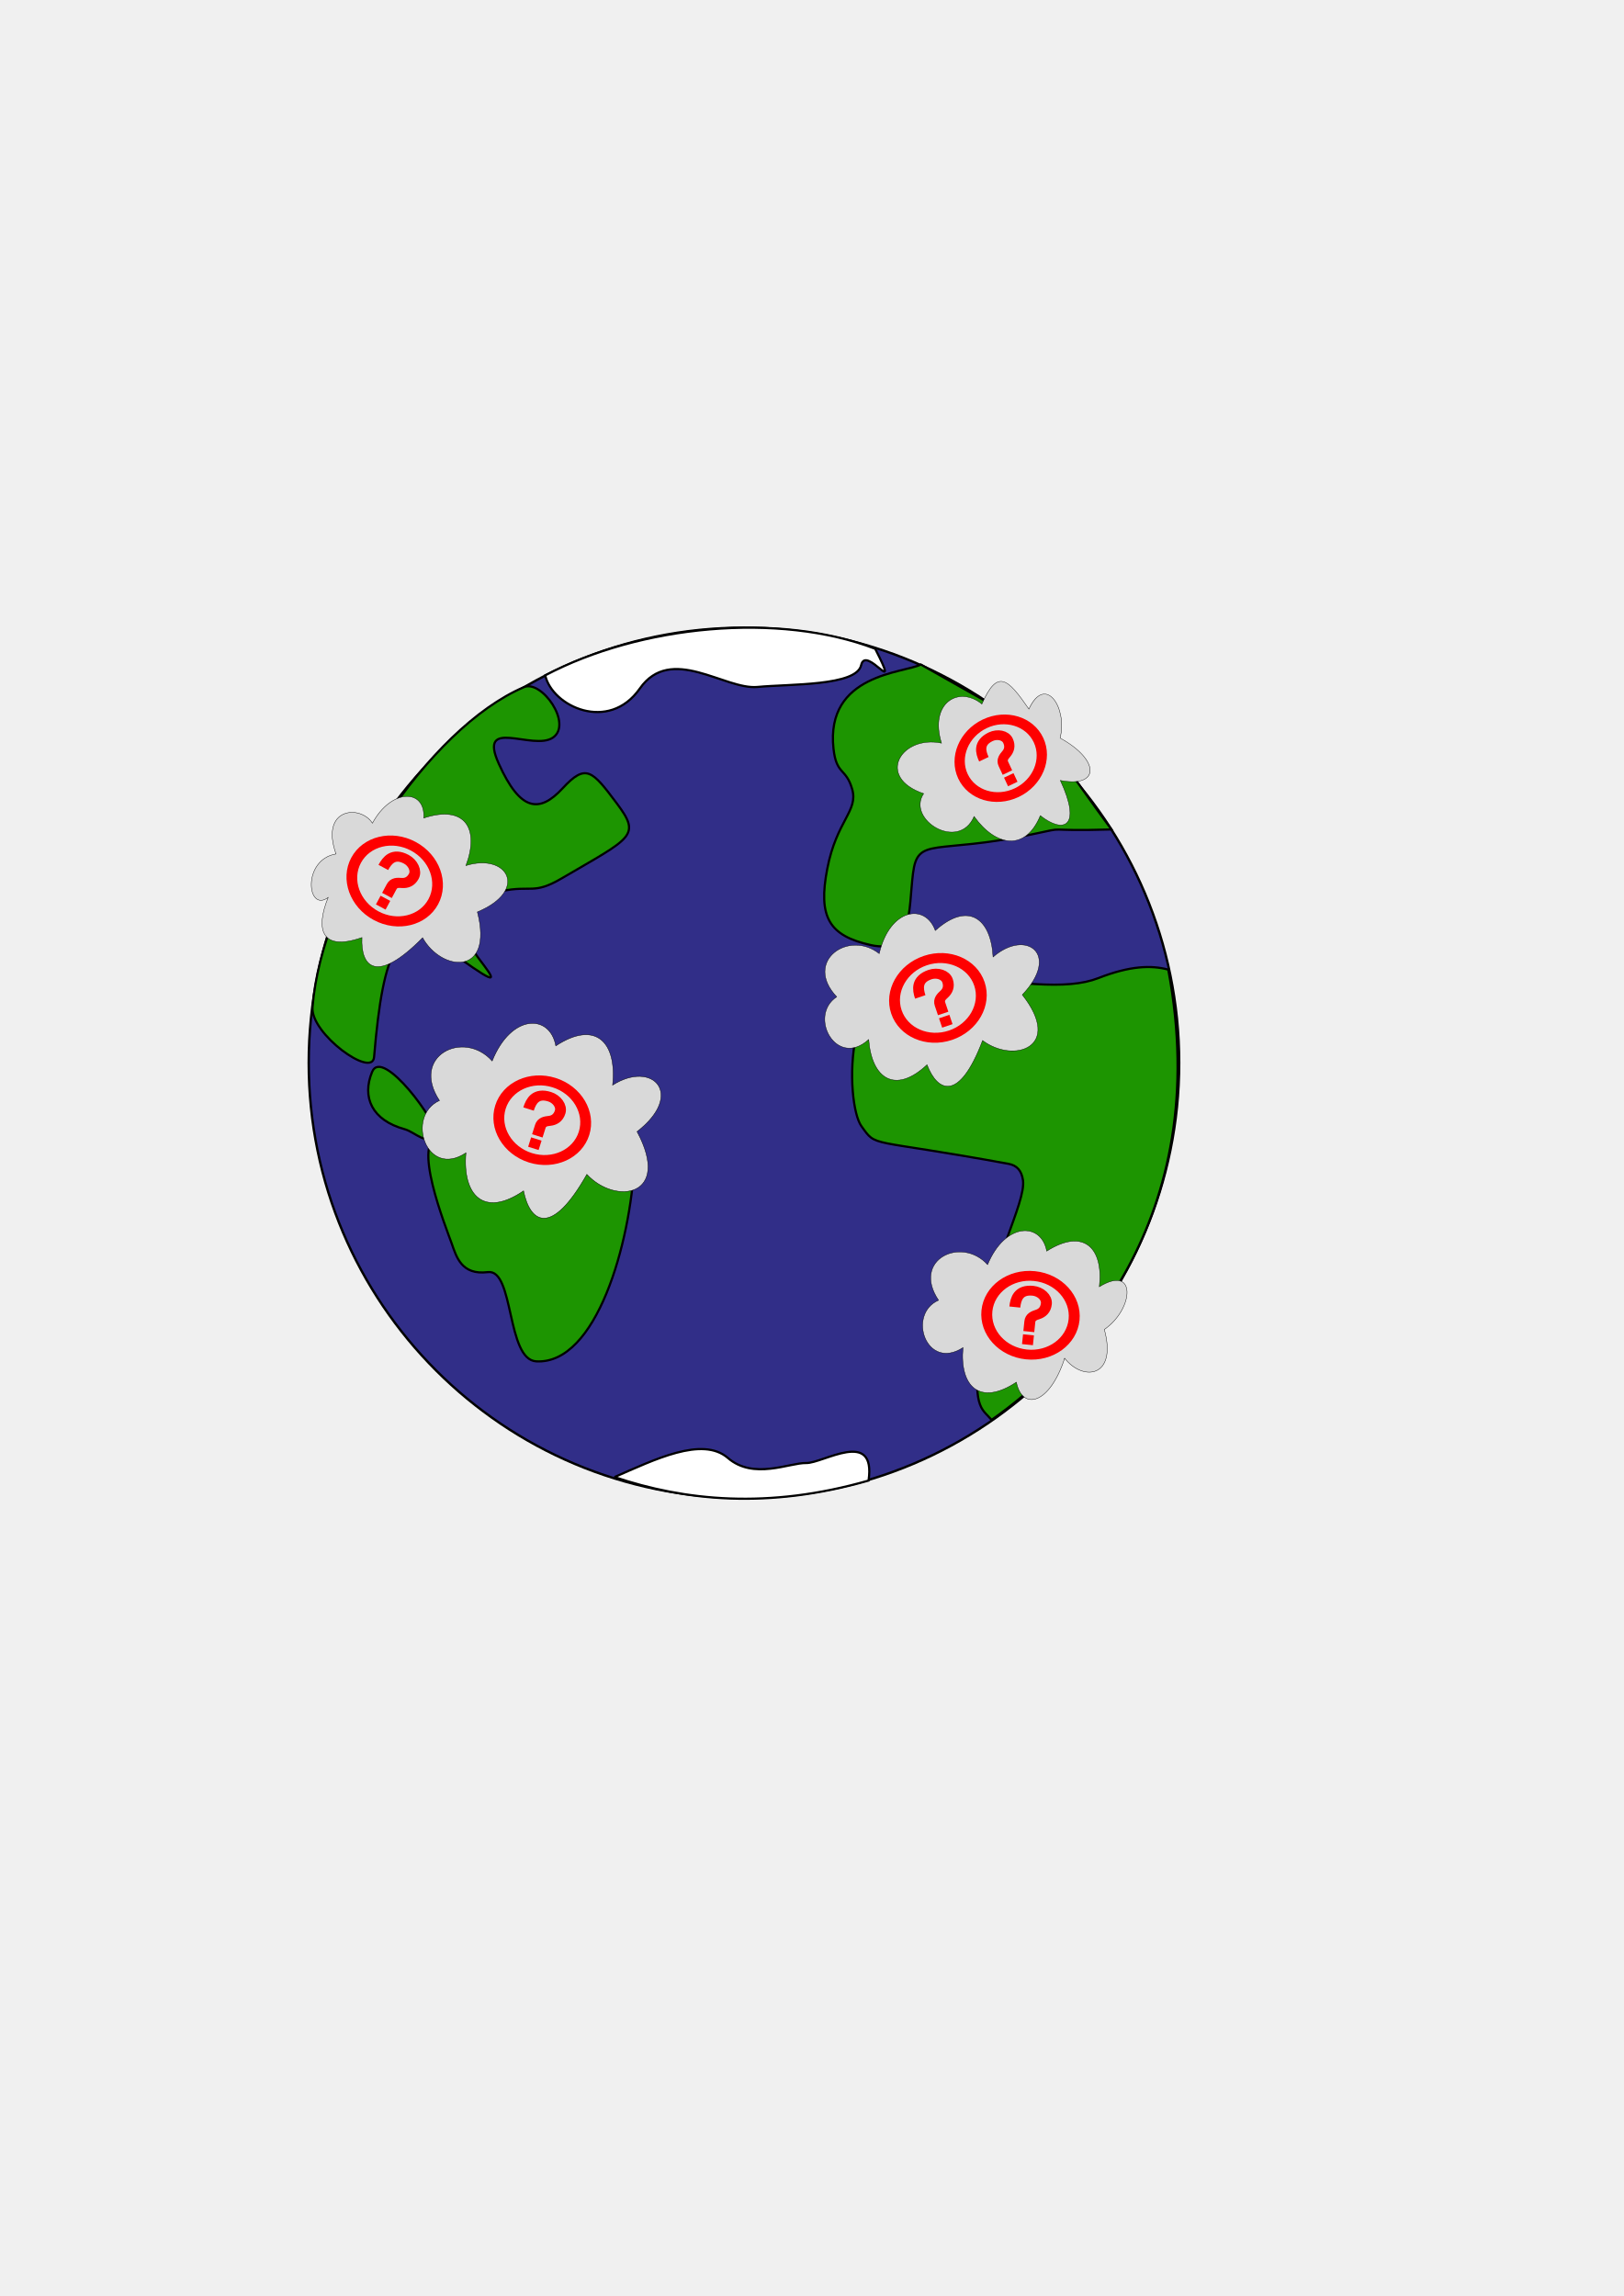
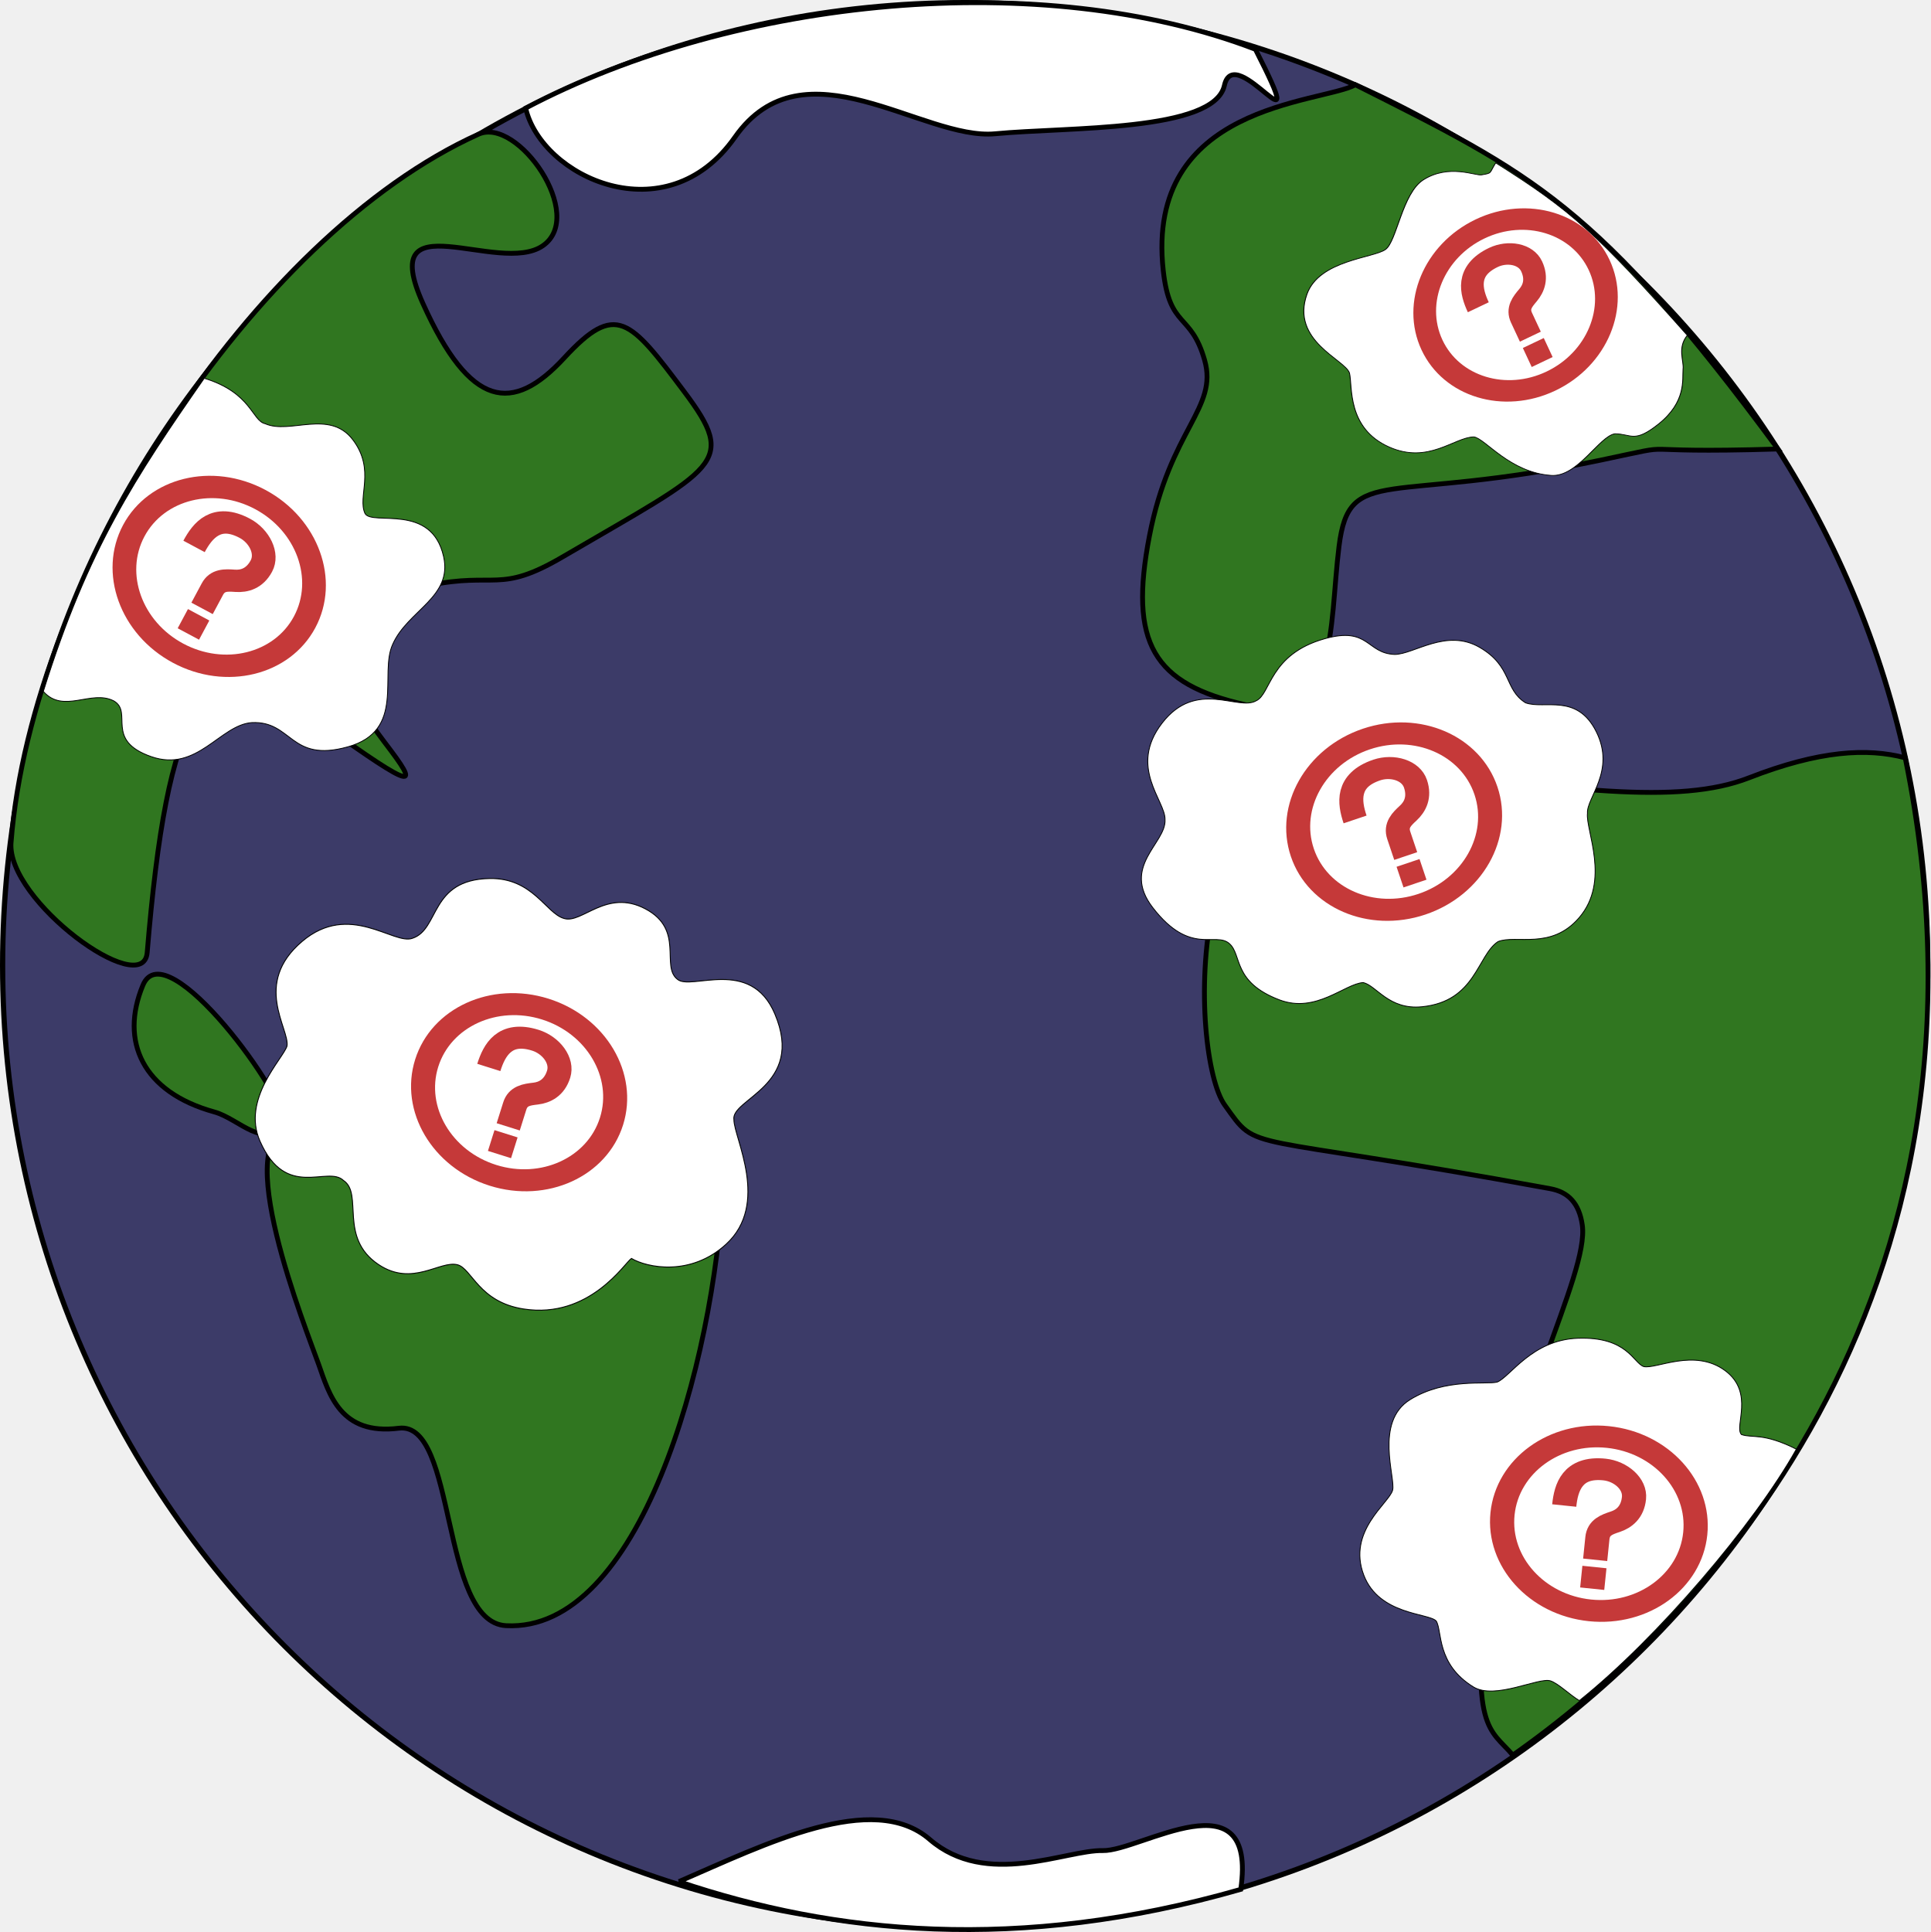
- <svg xmlns="http://www.w3.org/2000/svg" xmlns:xlink="http://www.w3.org/1999/xlink" width="210mm" height="297mm" viewBox="0 0 744.094 1052.362" id="svg2" version="1.1">
+ <svg xmlns="http://www.w3.org/2000/svg" xmlns:xlink="http://www.w3.org/1999/xlink" width="112.889mm" height="112.973mm" viewBox="0 0 400 400.296" id="svg2" version="1.1">
  <defs id="defs4">
    <symbol id="Information">
      <circle cx="36" cy="36" r="24" style="fill:none;stroke-width:6" id="circle7002" />
      <path d="m 27,32 c 0,-5 1,-11 9,-11 4,0 8,3 8,7 0,4 -2,6 -4,7 -2,1 -4,2 -4,5 0,3 0,6 0,6" style="fill:none;stroke-width:6" id="path7004" />
      <rect x="33" y="48" width="6" height="6" style="stroke:none" id="rect7006" />
    </symbol>
  </defs>
-   <g id="layer1">
-     <circle style="color:#000000;clip-rule:nonzero;display:inline;overflow:visible;visibility:visible;opacity:1;isolation:auto;mix-blend-mode:normal;color-interpolation:sRGB;color-interpolation-filters:linearRGB;solid-color:#000000;solid-opacity:1;fill:#312e88;fill-opacity:1;fill-rule:nonzero;stroke:#000000;stroke-width:1.083;stroke-linecap:butt;stroke-linejoin:miter;stroke-miterlimit:4;stroke-dasharray:none;stroke-dashoffset:0;stroke-opacity:1;color-rendering:auto;image-rendering:auto;shape-rendering:auto;text-rendering:auto;enable-background:accumulate" id="path4136" cx="340.929" cy="487.148" r="199.459" />
-     <path style="fill:#ffffff;fill-rule:evenodd;stroke:#000000;stroke-width:1px;stroke-linecap:butt;stroke-linejoin:miter;stroke-opacity:1;fill-opacity:1" d="m 249.854,309.548 c 3.262,14.223 29.075,26.385 43.36,6.028 14.286,-20.357 38.929,0.714 53.929,-0.714 15,-1.429 45.357,-0.357 47.5,-10 2.143,-9.643 18.656,16.495 6.429,-7.5 -44.047,-16.924 -107.584,-10.835 -151.218,12.186 z" id="path4833" />
-     <path style="fill:#ffffff;fill-rule:evenodd;stroke:#000000;stroke-width:1px;stroke-linecap:butt;stroke-linejoin:miter;stroke-opacity:1;fill-opacity:1" d="m 281.607,677.005 c 17.946,-7.768 40.179,-18.929 51.964,-8.75 11.786,10.179 28.214,2.143 35.893,2.321 7.679,0.179 32.066,-16.066 28.571,8.036 -46.173,13.242 -84.372,9.191 -116.429,-1.607 z" id="path4835" />
-     <path style="fill:#1d9501;fill-rule:evenodd;stroke:#000000;stroke-width:1px;stroke-linecap:butt;stroke-linejoin:miter;stroke-opacity:1;fill-opacity:1" d="m 201.856,520.941 c 91.592,-2.236 89.912,-8.818 88.919,11.474 -1.84,37.568 -17.451,92.998 -44.977,91.561 -13.785,-0.719 -10.102,-42.426 -22.223,-40.911 -12.122,1.515 -14.423,-7.024 -16.611,-13.214 -2.321,-6.566 -19.212,-48.566 -5.107,-48.91 z" id="path4837" />
-     <path style="fill:#1d9501;fill-rule:evenodd;stroke:#000000;stroke-width:1px;stroke-linecap:butt;stroke-linejoin:miter;stroke-opacity:1;fill-opacity:1" d="m 199.286,519.326 c 1.95,-3.79 -23.929,-39.643 -28.75,-28.036 -4.821,11.607 -0.068,22.143 14.821,26.25 5.179,1.429 10.606,8.242 13.929,1.786 z" id="path4839" />
-     <path style="fill:#1d9501;fill-opacity:1;fill-rule:evenodd;stroke:#000000;stroke-width:1px;stroke-linecap:butt;stroke-linejoin:miter;stroke-opacity:1" d="m 143.216,461.7 c -0.925,12.057 27.391,32.699 28.213,22.805 4.155,-50.007 11.607,-65.179 32.857,-49.821 21.25,15.357 24.107,16.607 17.679,8.036 -6.429,-8.571 -22.585,-28.041 7.857,-34.286 13.929,-2.857 14.515,1.816 27.679,-5.893 32.041,-18.764 36.429,-19.286 25.179,-34.286 -11.25,-15 -14.107,-18.571 -24.821,-6.964 -10.714,11.607 -19.464,10.536 -29.286,-11.25 -9.821,-21.786 15.714,-5.714 24.821,-11.964 9.107,-6.25 -5.125,-26.618 -13.304,-23.125 -43.686,18.656 -92.719,92.615 -96.873,146.748 z" id="path4841" />
-     <g transform="matrix(0.2404584,0,0,0.2417048,72.40693,273.1167)" id="g4728" style="fill:#d9d9d9;fill-opacity:1">
-       <path id="path4692" d="m 408.683,431.033 c 36.006,-66.352 101.477,-65.539 97.703,-9.728 79.48,-25.791 106.64,20.848 80.425,90.134 79.502,-24.491 120.388,47 21.857,87.935 31.538,122.64 -68.12,113.5 -104.386,48.904 -88.113,88.948 -118.164,55.466 -115.56,-0.411 -78.922,27.45 -88.487,-17.132 -64.472,-75.87 -40.355,29.475 -50.158,-71.795 14.98,-82.607 -31.074,-87.255 46.059,-94.514 69.453,-58.356 z" style="fill:#d9d9d9;fill-opacity:1;fill-rule:evenodd;stroke:#000000;stroke-width:0.716px;stroke-linecap:butt;stroke-linejoin:miter;stroke-opacity:1" />
+   <g id="layer1" transform="translate(-140.9286,-287.1479)">
+     <circle style="color:#000000;clip-rule:nonzero;display:inline;overflow:visible;visibility:visible;opacity:1;isolation:auto;mix-blend-mode:normal;color-interpolation:sRGB;color-interpolation-filters:linearRGB;solid-color:#000000;solid-opacity:1;fill:#3c3b68;fill-opacity:1;fill-rule:nonzero;stroke:#000000;stroke-width:1.083;stroke-linecap:butt;stroke-linejoin:miter;stroke-miterlimit:4;stroke-dasharray:none;stroke-dashoffset:0;stroke-opacity:1;color-rendering:auto;image-rendering:auto;shape-rendering:auto;text-rendering:auto;enable-background:accumulate" id="path4136" cx="340.929" cy="487.148" r="199.459" />
+     <path style="fill:#ffffff;fill-opacity:1;fill-rule:evenodd;stroke:#000000;stroke-width:1px;stroke-linecap:butt;stroke-linejoin:miter;stroke-opacity:1" d="m 249.854,309.548 c 3.262,14.223 29.075,26.385 43.36,6.028 14.286,-20.357 38.929,0.714 53.929,-0.714 15,-1.429 45.357,-0.357 47.5,-10 2.143,-9.643 18.656,16.495 6.429,-7.5 -44.047,-16.924 -107.584,-10.835 -151.218,12.186 z" id="path4833" />
+     <path style="fill:#ffffff;fill-opacity:1;fill-rule:evenodd;stroke:#000000;stroke-width:1px;stroke-linecap:butt;stroke-linejoin:miter;stroke-opacity:1" d="m 281.607,677.005 c 17.946,-7.768 40.179,-18.929 51.964,-8.75 11.786,10.179 28.214,2.143 35.893,2.321 7.679,0.179 32.066,-16.066 28.571,8.036 -46.173,13.242 -84.372,9.191 -116.429,-1.607 z" id="path4835" />
+     <path style="fill:#307620;fill-opacity:1;fill-rule:evenodd;stroke:#000000;stroke-width:1px;stroke-linecap:butt;stroke-linejoin:miter;stroke-opacity:1" d="m 201.856,520.941 c 91.592,-2.236 89.912,-8.818 88.919,11.474 -1.84,37.568 -17.451,92.998 -44.977,91.561 -13.785,-0.719 -10.102,-42.426 -22.223,-40.911 -12.122,1.515 -14.423,-7.024 -16.611,-13.214 -2.321,-6.566 -19.212,-48.566 -5.107,-48.91 z" id="path4837" />
+     <path style="fill:#307620;fill-opacity:1;fill-rule:evenodd;stroke:#000000;stroke-width:1px;stroke-linecap:butt;stroke-linejoin:miter;stroke-opacity:1" d="m 199.286,519.326 c 1.95,-3.79 -23.929,-39.643 -28.75,-28.036 -4.821,11.607 -0.068,22.143 14.821,26.25 5.179,1.429 10.606,8.242 13.929,1.786 z" id="path4839" />
+     <path style="fill:#307620;fill-opacity:1;fill-rule:evenodd;stroke:#000000;stroke-width:1px;stroke-linecap:butt;stroke-linejoin:miter;stroke-opacity:1" d="m 143.216,461.7 c -0.942,12.056 27.391,32.699 28.213,22.805 4.155,-50.007 11.607,-65.179 32.857,-49.821 21.25,15.357 24.107,16.607 17.679,8.036 -6.429,-8.571 -22.585,-28.041 7.857,-34.286 13.929,-2.857 14.515,1.816 27.679,-5.893 32.041,-18.764 36.429,-19.286 25.179,-34.286 -11.25,-15 -14.107,-18.571 -24.821,-6.964 -10.714,11.607 -19.464,10.536 -29.286,-11.25 -9.821,-21.786 15.714,-5.714 24.821,-11.964 9.107,-6.25 -5.197,-26.78 -13.304,-23.125 -46.575,20.999 -92.571,91.691 -96.873,146.748 z" id="path4841" />
+     <g transform="matrix(0.2404584,0,0,0.2417048,73.06166,274.1404)" id="g4728" style="fill:#ffffff;fill-opacity:1">
+       <path id="path4692" d="m 458.268,378.062 c 40.764,12.426 41.074,36.513 52.474,38.952 21.225,9.45 55.265,-12.63 75.492,13.704 19.916,25.93 3.773,49.087 10.597,63.335 6.206,10.713 57.221,-9.479 67.671,36.819 7.901,35.002 -30.856,45.973 -43.853,75.244 -11.895,25.657 11.65,73.956 -38.747,87.923 -50.046,13.87 -47.615,-22.546 -82.847,-20.797 -27.284,2.124 -46.924,42.972 -86.571,29.14 -40.584,-14.159 -15.105,-38.068 -32.256,-47.772 -19.337,-9.885 -43.276,11.381 -60.647,-8.081 38.357,-122.304 79.428,-183.767 138.688,-268.466 z" style="fill:#ffffff;fill-opacity:1;fill-rule:evenodd;stroke:#000000;stroke-width:0.716px;stroke-linecap:butt;stroke-linejoin:miter;stroke-opacity:1" />
    </g>
    <g transform="matrix(0.2508188,-0.06641899,0.06502901,0.2588427,100.2973,403.9492)" id="g4728-6" style="fill:#d9d9d9;fill-opacity:1">
-       <path id="path4692-3" d="m 390.859,418.474 c 53.086,-70.415 119.3,-52.979 115.526,2.831 79.48,-25.791 106.64,20.848 80.425,90.134 79.502,-24.491 120.388,47 21.857,87.935 31.538,122.64 -68.12,113.5 -104.386,48.904 -88.113,88.948 -118.164,55.466 -115.56,-0.411 -78.922,27.45 -107.053,-18.61 -82.295,-88.429 -78.972,26.15 -88.032,-87.68 -22.894,-98.492 -31.074,-87.255 72.423,-107.812 107.327,-42.472 z" style="fill:#d9d9d9;fill-opacity:1;fill-rule:evenodd;stroke:#000000;stroke-width:0.716px;stroke-linecap:butt;stroke-linejoin:miter;stroke-opacity:1" />
+       <path id="path4692-3" d="m 398.585,402.059 c 22.932,-1.42 24.666,-40.604 71.36,-29.505 33.588,7.984 36.858,37.393 49.747,44.696 12.769,7.979 38.809,-14.153 64.973,9.05 26.518,23.517 0.563,45.989 11.091,59.176 8.088,11.562 61.053,-2.556 68.745,45.395 9.634,60.054 -51.07,54.872 -52.302,71.395 -3.479,13.591 11.7,70.195 -30.299,91.772 -33.805,17.368 -65.836,1.823 -76.07,-8.165 -5.793,1.801 -44.106,37.32 -93.348,16.508 -33.435,-14.131 -32.202,-40.643 -42.6,-46.315 -12.729,-6.943 -39.314,7.908 -61.188,-15.939 -25.839,-28.17 2.216,-55.953 -10.729,-69.984 -9.411,-14.719 -48.327,3.594 -57.027,-46.092 -6.208,-35.453 33.952,-57.282 39.453,-66.084 5.383,-12.519 -14.666,-53.745 32.063,-75.483 44.579,-20.738 70.194,21.212 86.131,19.573 z" style="fill:#ffffff;fill-opacity:1;fill-rule:evenodd;stroke:#000000;stroke-width:0.716px;stroke-linecap:butt;stroke-linejoin:miter;stroke-opacity:1" />
    </g>
-     <path style="fill:#1d9501;fill-rule:evenodd;stroke:#000000;stroke-width:1px;stroke-linecap:butt;stroke-linejoin:miter;stroke-opacity:1;fill-opacity:1" d="m 462.187,533.441 c -65.106,-11.964 -60.192,-7.172 -67.474,-17.338 -7.282,-10.166 -9.506,-76.224 31.031,-70.708 40.538,5.517 63.058,8.581 77.592,2.913 14.534,-5.668 24.169,-5.98 32.04,-3.89 21.587,114.721 -43.611,180.214 -80.958,206.375 -4.712,-5.541 -9.057,-4.953 -5.13,-37.551 3.926,-32.598 20.998,-62.017 19.52,-72.274 -0.655,-4.549 -2.914,-6.846 -6.622,-7.528 z" id="path4843" />
-     <path style="fill:#1d9501;fill-rule:evenodd;stroke:#000000;stroke-width:1px;stroke-linecap:butt;stroke-linejoin:miter;stroke-opacity:1;fill-opacity:1" d="m 472.686,382.47 c -44.286,9.286 -52.143,0.714 -54.286,17.857 -2.143,17.143 0,37.143 -19.286,32.857 -19.286,-4.286 -24.286,-12.857 -20,-35 4.286,-22.143 14.286,-26.429 11.429,-36.429 -2.857,-10 -7.229,-6.356 -8.571,-18.571 -3.793,-34.513 32.709,-34.702 40.025,-38.61 66.845,38.182 49.792,24.674 87.348,75.607 -33.84,1.01 -18.015,-1.62 -36.659,2.289 z" id="path4845" />
-     <g transform="matrix(0.1551003,-0.1586587,0.1988354,0.143264,287.6437,342.6872)" id="g4728-4" style="fill:#d9d9d9;fill-opacity:1">
-       <path id="path4692-6" d="m 390.859,418.474 c 53.086,-70.415 119.3,-52.979 115.526,2.831 79.48,-25.791 75.151,0.958 48.936,70.244 79.502,-24.491 50.176,50.33 -11.047,80.579 11.867,81.465 -35.216,120.855 -71.481,56.26 -52.688,91.162 -86.675,75.356 -84.07,19.479 -78.922,27.45 -107.053,-18.61 -82.295,-88.429 -78.972,26.15 -88.032,-87.68 -22.894,-98.492 -31.074,-87.255 72.423,-107.812 107.327,-42.472 z" style="fill:#d9d9d9;fill-opacity:1;fill-rule:evenodd;stroke:#000000;stroke-width:0.716px;stroke-linecap:butt;stroke-linejoin:miter;stroke-opacity:1" />
-       <g transform="matrix(0.8403884,0.5163689,-0.7072009,0.8517226,-469.3329,612.0031)" id="g4728-67" style="fill:#d9d9d9;fill-opacity:1">
-         <path id="path4692-7" d="m 390.859,418.474 c 53.086,-70.415 119.3,-52.979 115.526,2.831 79.48,-25.791 106.64,20.848 80.425,90.134 79.502,-24.491 54.333,56.562 -10.802,80.802 1.493,94.823 -64.124,85.923 -86.849,34.289 -49.602,78.222 -103.042,77.215 -100.437,21.338 -78.922,27.45 -107.053,-18.61 -82.295,-88.429 -78.972,26.15 -88.032,-87.68 -22.894,-98.492 -31.074,-87.255 72.423,-107.812 107.327,-42.472 z" style="fill:#d9d9d9;fill-opacity:1;fill-rule:evenodd;stroke:#000000;stroke-width:0.716px;stroke-linecap:butt;stroke-linejoin:miter;stroke-opacity:1" />
+     <path style="fill:#307620;fill-opacity:1;fill-rule:evenodd;stroke:#000000;stroke-width:1px;stroke-linecap:butt;stroke-linejoin:miter;stroke-opacity:1" d="m 462.187,533.441 c -65.106,-11.964 -60.192,-7.172 -67.474,-17.338 -7.282,-10.166 -9.506,-76.224 31.031,-70.708 40.538,5.517 63.058,8.581 77.592,2.913 14.534,-5.668 24.516,-6.233 32.387,-4.142 23.093,113.563 -43.958,180.466 -81.306,206.628 -4.712,-5.541 -9.057,-4.953 -5.13,-37.551 3.926,-32.598 20.998,-62.017 19.52,-72.274 -0.655,-4.549 -2.914,-6.846 -6.622,-7.528 z" id="path4843" />
+     <path style="fill:#307620;fill-opacity:1;fill-rule:evenodd;stroke:#000000;stroke-width:1px;stroke-linecap:butt;stroke-linejoin:miter;stroke-opacity:1" d="m 472.686,382.47 c -44.286,9.286 -52.143,0.714 -54.286,17.857 -2.143,17.143 0,37.143 -19.286,32.857 -19.286,-4.286 -24.286,-12.857 -20,-35 4.286,-22.143 14.286,-26.429 11.429,-36.429 -2.857,-10 -7.229,-6.356 -8.571,-18.571 -3.793,-34.513 32.519,-34.561 39.835,-38.468 36.584,18.43 49.981,24.533 87.538,75.465 -33.84,1.01 -18.015,-1.62 -36.659,2.289 z" id="path4845" />
+     <g transform="matrix(0.1551003,-0.1586587,0.1988354,0.143264,287.2247,342.9161)" id="g4728-4" style="fill:#ffffff;fill-opacity:1">
+       <path id="path4692-6" d="m 390.271,403.72 c 12.313,2.103 52.445,-23.431 74.288,-18.469 26.45,6.01 31.673,29.519 35.866,32.602 7.527,5.535 4.929,3.86 17.026,1.484 5.273,74.329 1.686,104.062 -26.348,220.233 -15.291,1.312 -21.445,13.403 -28.214,17.617 -8.403,5.705 -23.126,21.625 -55.758,17.788 -27.947,-3.286 -22.366,-10.336 -31.295,-20.744 -10.338,-8.268 -53.946,3.14 -67.141,-14.103 -20.852,-27.25 -8.186,-62.411 -13.23,-70.362 -11.106,-11.762 -46.171,-11.314 -54.526,-45.714 -9.074,-37.362 26.506,-58.768 34.795,-68.548 7.907,-10.942 -7.935,-55.221 36.721,-73.018 33,-13.152 64.681,19.244 77.817,21.234 z" style="fill:#ffffff;fill-opacity:1;fill-rule:evenodd;stroke:#000000;stroke-width:0.716px;stroke-linecap:butt;stroke-linejoin:miter;stroke-opacity:1" />
+       <g transform="matrix(0.8403884,0.5163689,-0.7072009,0.8517226,-469.3329,612.0031)" id="g4728-67" style="fill:#ffffff;fill-opacity:1">
+         <path id="path4692-7" d="m 393.449,391.902 c 11.843,-1.499 37.89,-27.638 76.496,-19.347 41.83,8.983 41.12,32.105 49.054,37.456 9.569,5.076 46.441,-4.781 67.234,20.707 20.064,24.595 -4.671,48.413 -0.015,56.477 8.444,5.554 18.578,2.863 42.737,23.772 -50.824,53.275 -156.296,127.577 -234.717,162.934 -6.842,-6.953 -13.776,-18.548 -19.856,-22.481 -8.917,-5.705 -50.488,4.282 -65.687,-11.292 -26.319,-26.97 -13.93,-53.19 -17.053,-62.673 -4.564,-8.238 -46.457,-16.913 -50.703,-53.403 -4.679,-40.206 36.481,-54.36 42.159,-64.482 5.193,-9.364 -0.929,-60.564 33.759,-71.454 34.457,-10.818 67.243,3.991 76.592,3.786 z" style="fill:#ffffff;fill-opacity:1;fill-rule:evenodd;stroke:#000000;stroke-width:0.716px;stroke-linecap:butt;stroke-linejoin:miter;stroke-opacity:1" />
      </g>
-       <g transform="matrix(0.6407064,0.7095549,-0.8938428,0.6972364,59.64695,-1.711778)" id="g4728-46" style="fill:#d9d9d9;fill-opacity:1">
-         <path id="path4692-2" d="m 442.34,430.734 c 20.005,-85.74 87.66,-96.373 106.848,-43.794 62.256,-55.509 106.027,-23.742 110.15,50.176 62.805,-54.328 129.215,-5.334 55.671,71.679 78.608,99.546 -16.282,131.196 -75.667,86.656 -44.534,116.76 -85.612,98.192 -105.897,46.022 -61.073,56.803 -105.497,25.956 -111.169,-47.866 -61.646,55.634 -116.114,-44.876 -60.903,-80.922 -63.828,-67.357 22.525,-127.72 80.968,-81.952 z" style="fill:#d9d9d9;fill-opacity:1;fill-rule:evenodd;stroke:#000000;stroke-width:0.716px;stroke-linecap:butt;stroke-linejoin:miter;stroke-opacity:1" />
+       <g transform="matrix(0.6407064,0.7095549,-0.8938428,0.6972364,59.64695,-1.711778)" id="g4728-46" style="fill:#ffffff;fill-opacity:1">
+         <path id="path4692-2" d="m 437.103,410.126 c 12.698,-5.792 11.292,-39.844 58.967,-53.159 38.479,-10.746 35.822,12.628 60.434,13.463 16.573,-0.133 44.413,-22.438 72.87,-6.189 28.643,16.355 21.125,36.073 39.821,47.657 16.231,5.895 44.215,-8.516 60.945,24.768 16.908,33.636 -8.626,56.712 -7.584,69.923 -1.744,14.35 20.095,58.111 -7.265,89.598 -24.211,27.864 -54.035,14.206 -69.789,20.384 -18.108,11.846 -19.03,51.228 -65.585,55.862 -28.552,2.842 -39.026,-17.996 -50.555,-20.716 -15.904,0.859 -40.648,26.784 -72.278,14.807 -40.489,-15.332 -32.05,-38.449 -43.05,-48.172 -12.032,-10.719 -33.639,10.857 -66.033,-30.826 -27.649,-35.578 11.718,-55.242 10.52,-75.471 0.509,-16.223 -31.918,-44.961 -2.518,-82.768 29.621,-38.091 65.586,-9.972 81.099,-19.161 z" style="fill:#ffffff;fill-opacity:1;fill-rule:evenodd;stroke:#000000;stroke-width:0.716px;stroke-linecap:butt;stroke-linejoin:miter;stroke-opacity:1" />
      </g>
    </g>
-     <use id="use11302" style="fill:#fe0000;fill-opacity:1;stroke:#fe0000;stroke-opacity:1" xlink:href="#Information" x="0" y="0" width="100%" height="100%" transform="matrix(0.7219905,-0.3443143,0.3062078,0.6566554,421.5941,336.284)" />
-     <use id="use11302-8" style="fill:#fe0000;fill-opacity:1;stroke:#fe0000;stroke-opacity:1" xlink:href="#Information" x="0" y="0" width="100%" height="100%" transform="matrix(0.7927397,-0.2668309,0.2399771,0.7129585,392.6421,441.3218)" />
-     <use id="use11302-0" style="fill:#fe0000;fill-opacity:1;stroke:#fe0000;stroke-opacity:1" xlink:href="#Information" x="0" y="0" width="100%" height="100%" transform="matrix(0.8320507,0.08559556,-0.07698124,0.7483133,445.0638,572.8236)" />
-     <use id="use11302-4" style="fill:#fe0000;fill-opacity:1;stroke:#fe0000;stroke-opacity:1" xlink:href="#Information" x="0" y="0" width="100%" height="100%" transform="matrix(0.7978762,0.2510549,-0.2257888,0.717578,227.9024,478.575)" />
-     <use id="use11302-42" style="fill:#fe0000;fill-opacity:1;stroke:#fe0000;stroke-opacity:1" xlink:href="#Information" x="0" y="0" width="100%" height="100%" transform="matrix(0.7373029,0.3949929,-0.3552409,0.6631009,167.1296,365.7016)" />
+     <use id="use11302" style="fill:#c53939;fill-opacity:1;stroke:#c53939;stroke-opacity:1" xlink:href="#Information" x="0" y="0" width="100%" height="100%" transform="matrix(0.7219905,-0.3443143,0.3062078,0.6566554,417.9669,339.0922)" />
+     <use id="use11302-8" style="fill:#c53939;fill-opacity:1;stroke:#c53939;stroke-opacity:1" xlink:href="#Information" x="0" y="0" width="100%" height="100%" transform="matrix(0.7927397,-0.2668309,0.2399771,0.7129585,392.6421,441.3218)" />
+     <use id="use11302-0" style="fill:#c53939;fill-opacity:1;stroke:#c53939;stroke-opacity:1" xlink:href="#Information" x="0" y="0" width="100%" height="100%" transform="matrix(0.8320507,0.08559556,-0.07698124,0.7483133,445.0638,572.8236)" />
+     <use id="use11302-4" style="fill:#c53939;fill-opacity:1;stroke:#c53939;stroke-opacity:1" xlink:href="#Information" x="0" y="0" width="100%" height="100%" transform="matrix(0.7978762,0.2510549,-0.2257888,0.717578,227.9024,478.575)" />
+     <use id="use11302-42" style="fill:#c53939;fill-opacity:1;stroke:#c53939;stroke-opacity:1" xlink:href="#Information" x="0" y="0" width="100%" height="100%" transform="matrix(0.7373029,0.3949929,-0.3552409,0.6631009,172.5992,368.4776)" />
  </g>
</svg>
